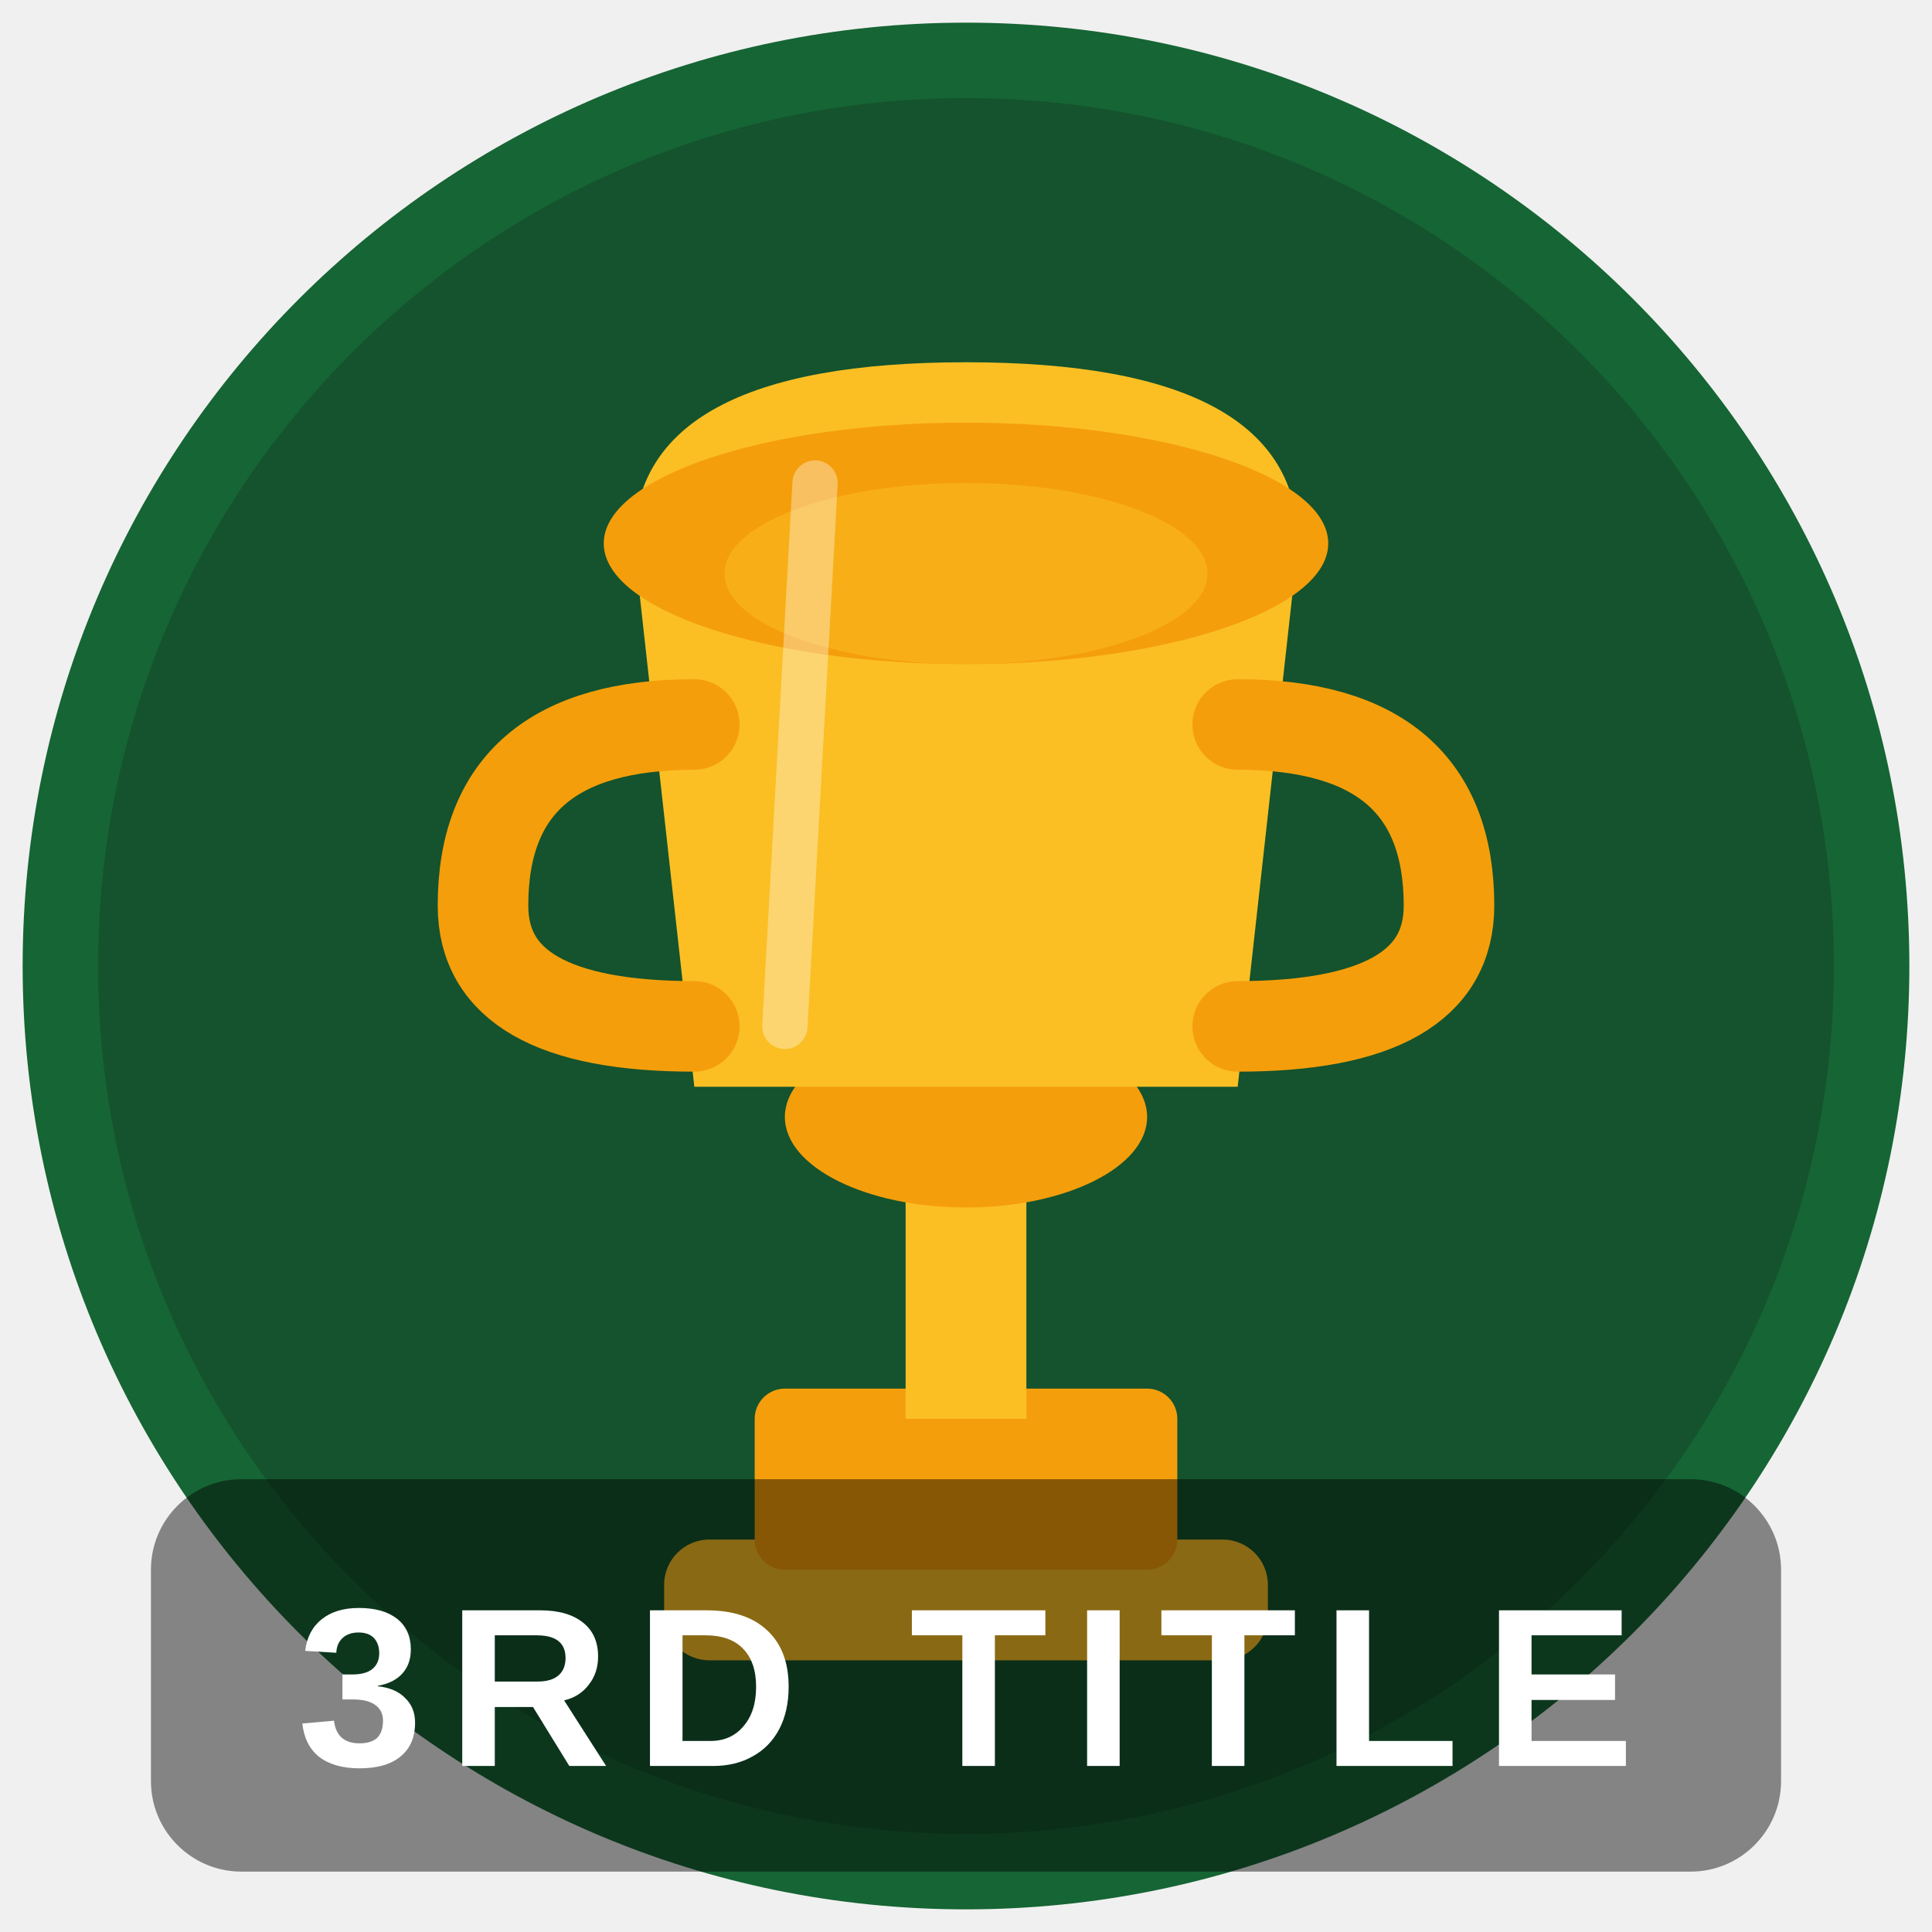
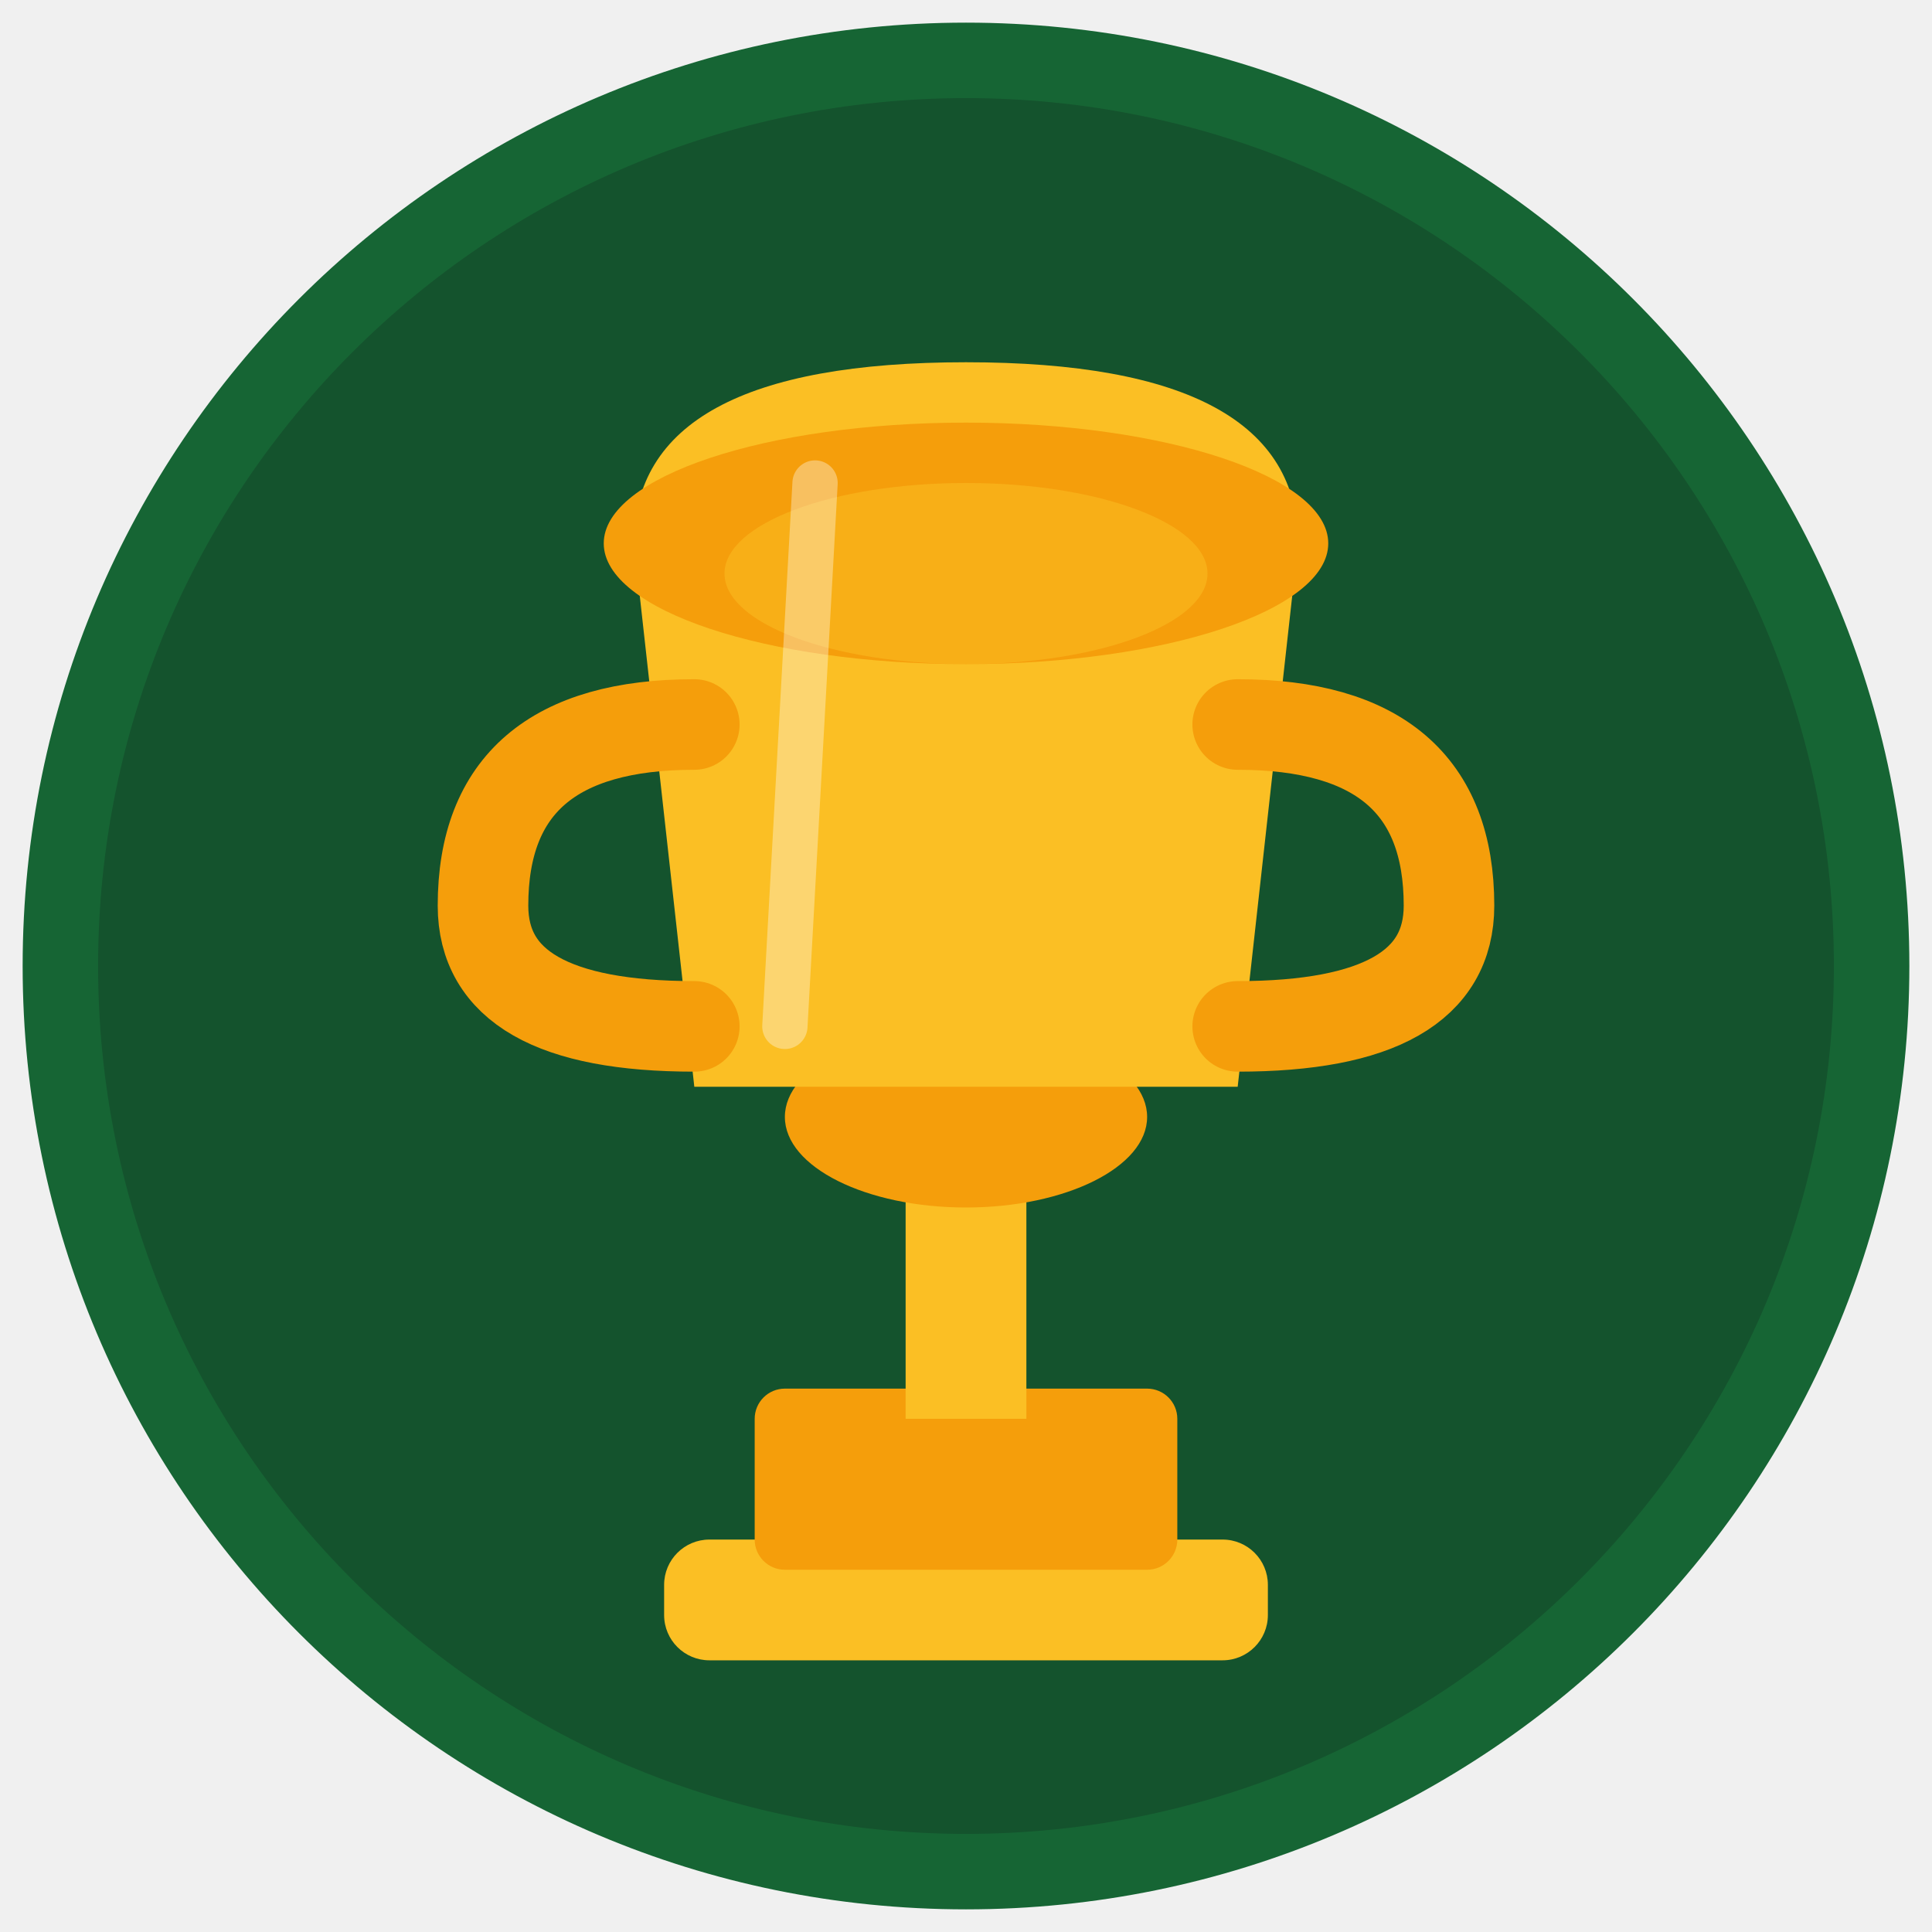
<svg xmlns="http://www.w3.org/2000/svg" viewBox="0 0 64 64">
  <circle cx="32" cy="32" r="30" fill="#14532D" stroke="#166534" stroke-width="2.5" />
  <rect x="22" y="51" width="20" height="4" rx="1.5" fill="#FBBF24" />
  <rect x="25" y="46" width="14" height="6" rx="1" fill="#F59E0B" />
  <rect x="30" y="38" width="4" height="9" fill="#FBBF24" />
  <ellipse cx="32" cy="37" rx="6" ry="3" fill="#F59E0B" />
  <path d="M23,36 L21,18 Q21,12 32,12 Q43,12 43,18 L41,36 Z" fill="#FBBF24" />
  <ellipse cx="32" cy="18" rx="12" ry="4" fill="#F59E0B" />
  <ellipse cx="32" cy="19" rx="8" ry="3" fill="#FBBF24" opacity="0.5" />
  <path d="M23,24 Q16,24 16,30 Q16,34 23,34" fill="none" stroke="#F59E0B" stroke-width="3" stroke-linecap="round" />
  <path d="M41,24 Q48,24 48,30 Q48,34 41,34" fill="none" stroke="#F59E0B" stroke-width="3" stroke-linecap="round" />
  <line x1="27" y1="16" x2="26" y2="34" stroke="white" stroke-width="1.5" stroke-linecap="round" opacity="0.35" />
-   <rect x="5" y="49" width="54" height="13" rx="3" fill="#000" opacity="0.45" />
-   <text x="32" y="58.5" text-anchor="middle" font-family="Arial,sans-serif" font-size="7.5" font-weight="bold" fill="white" letter-spacing="0.8">3RD TITLE</text>
</svg>
